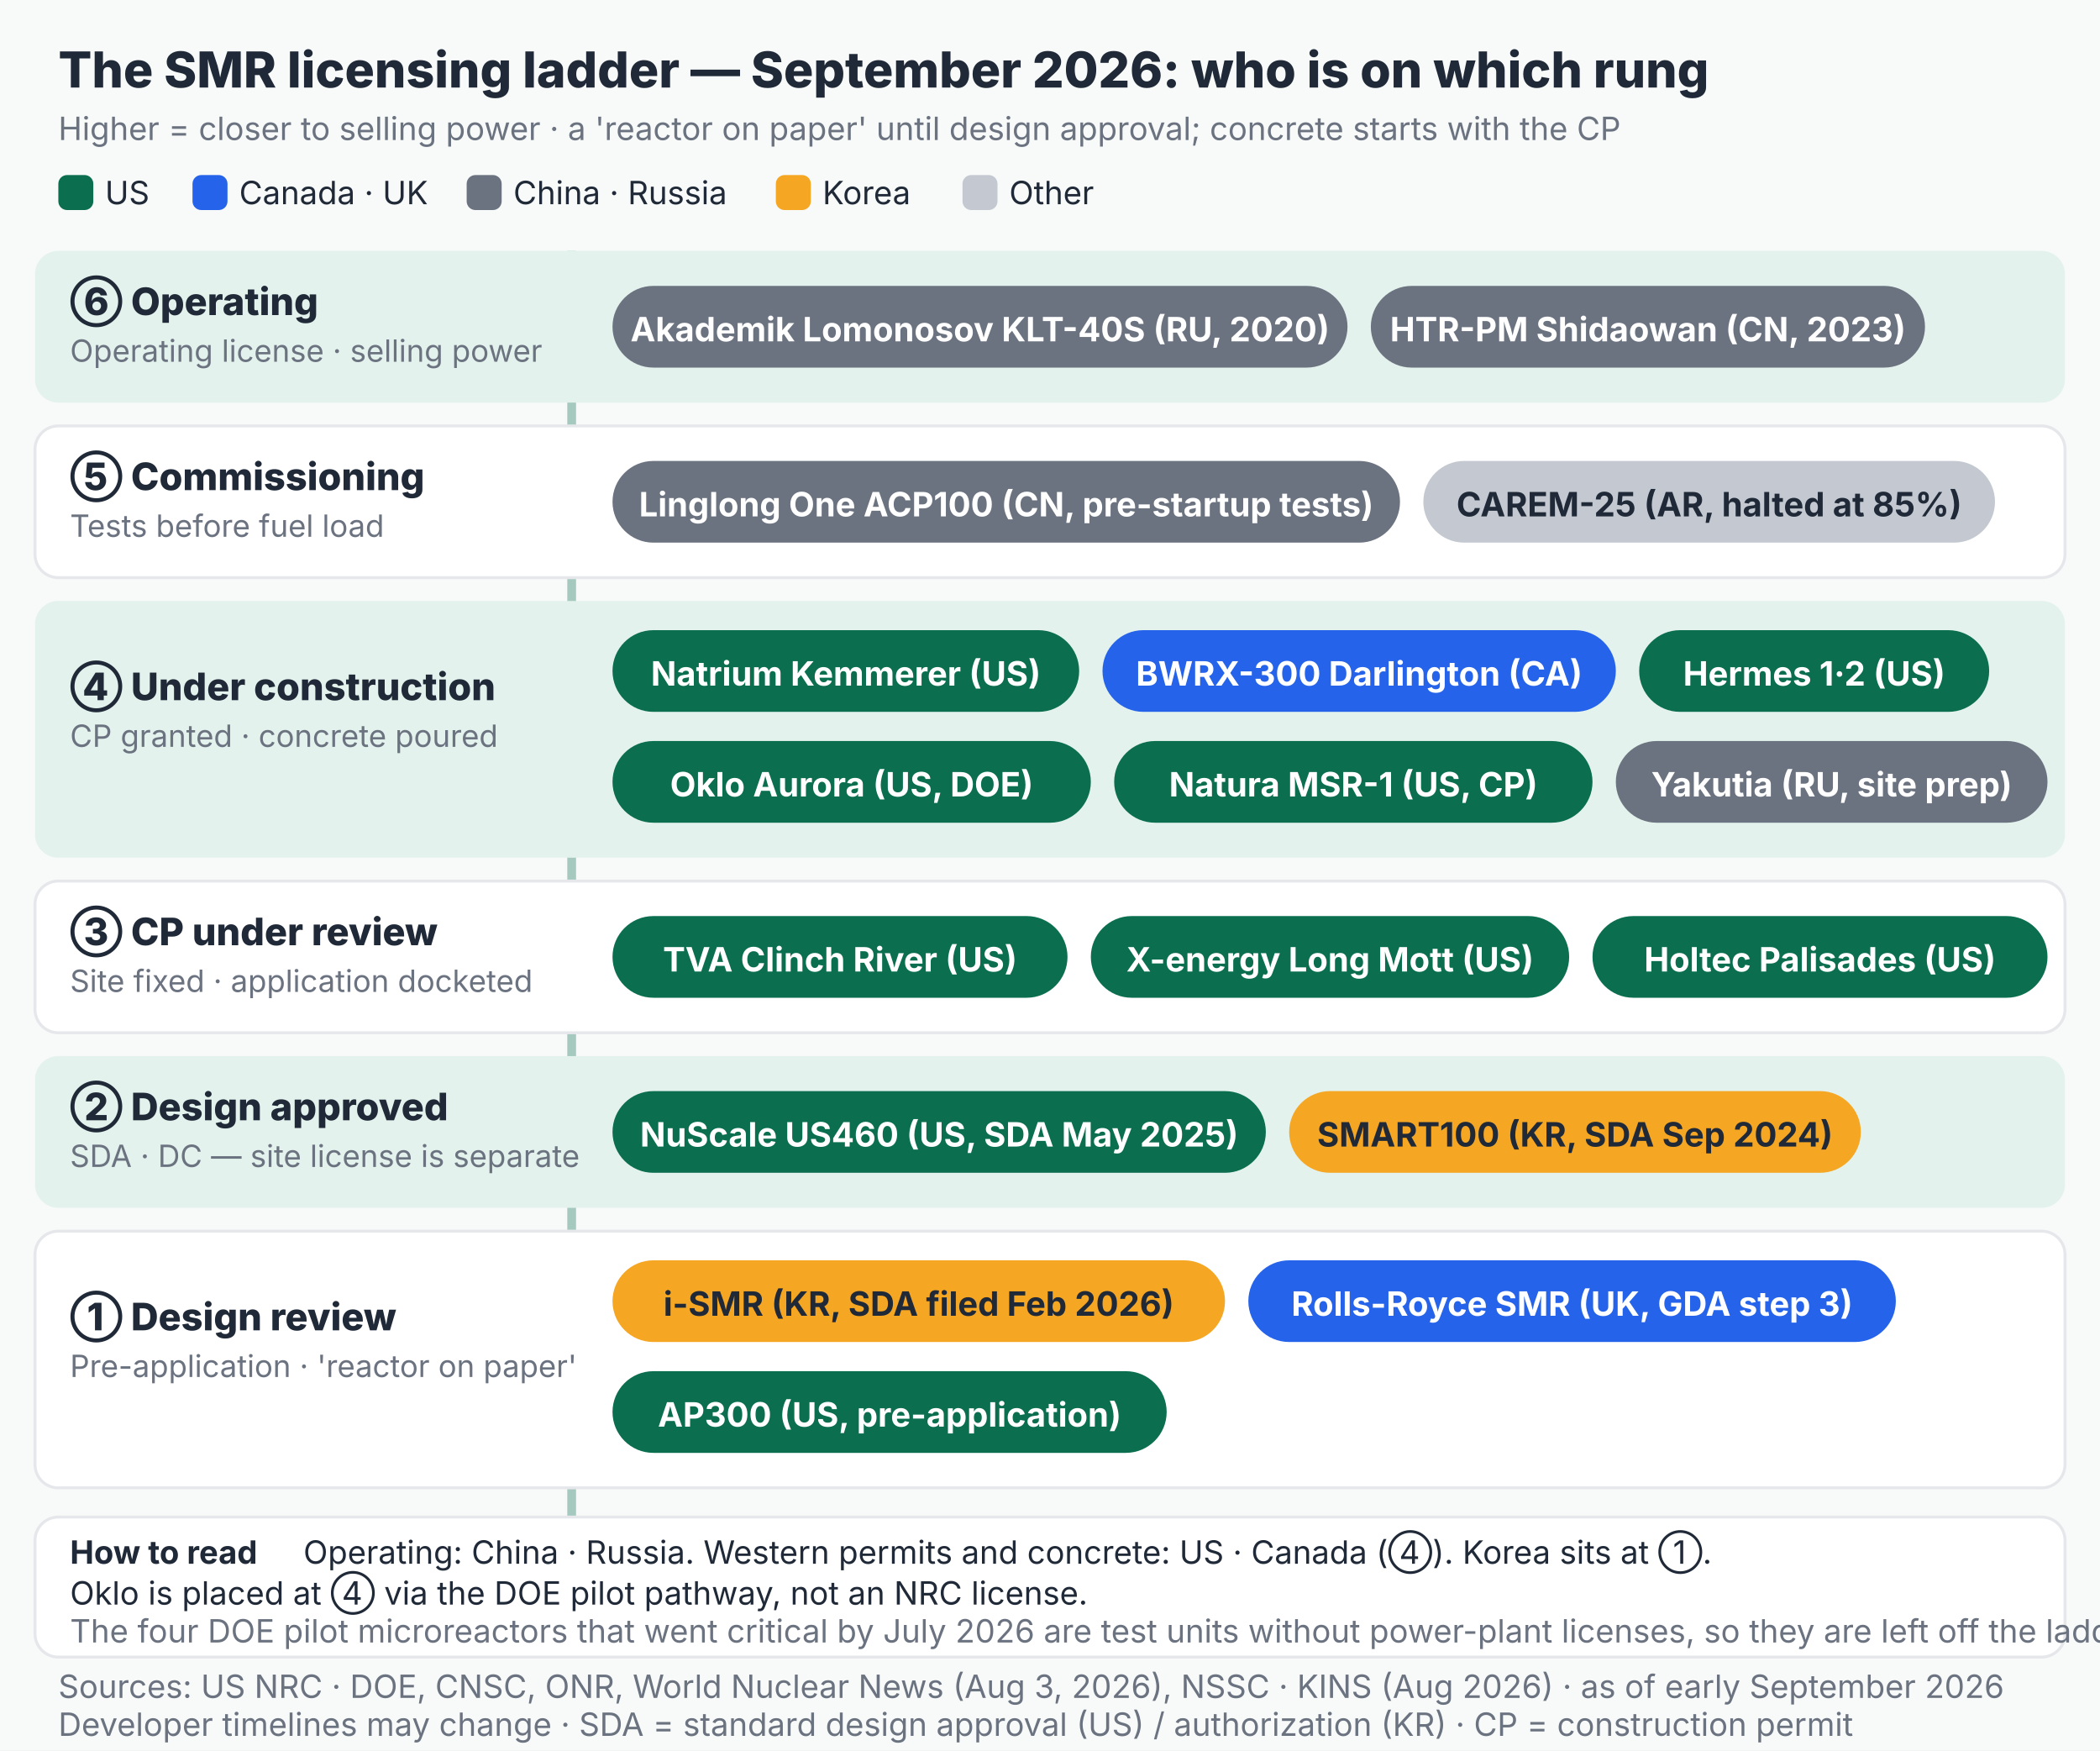
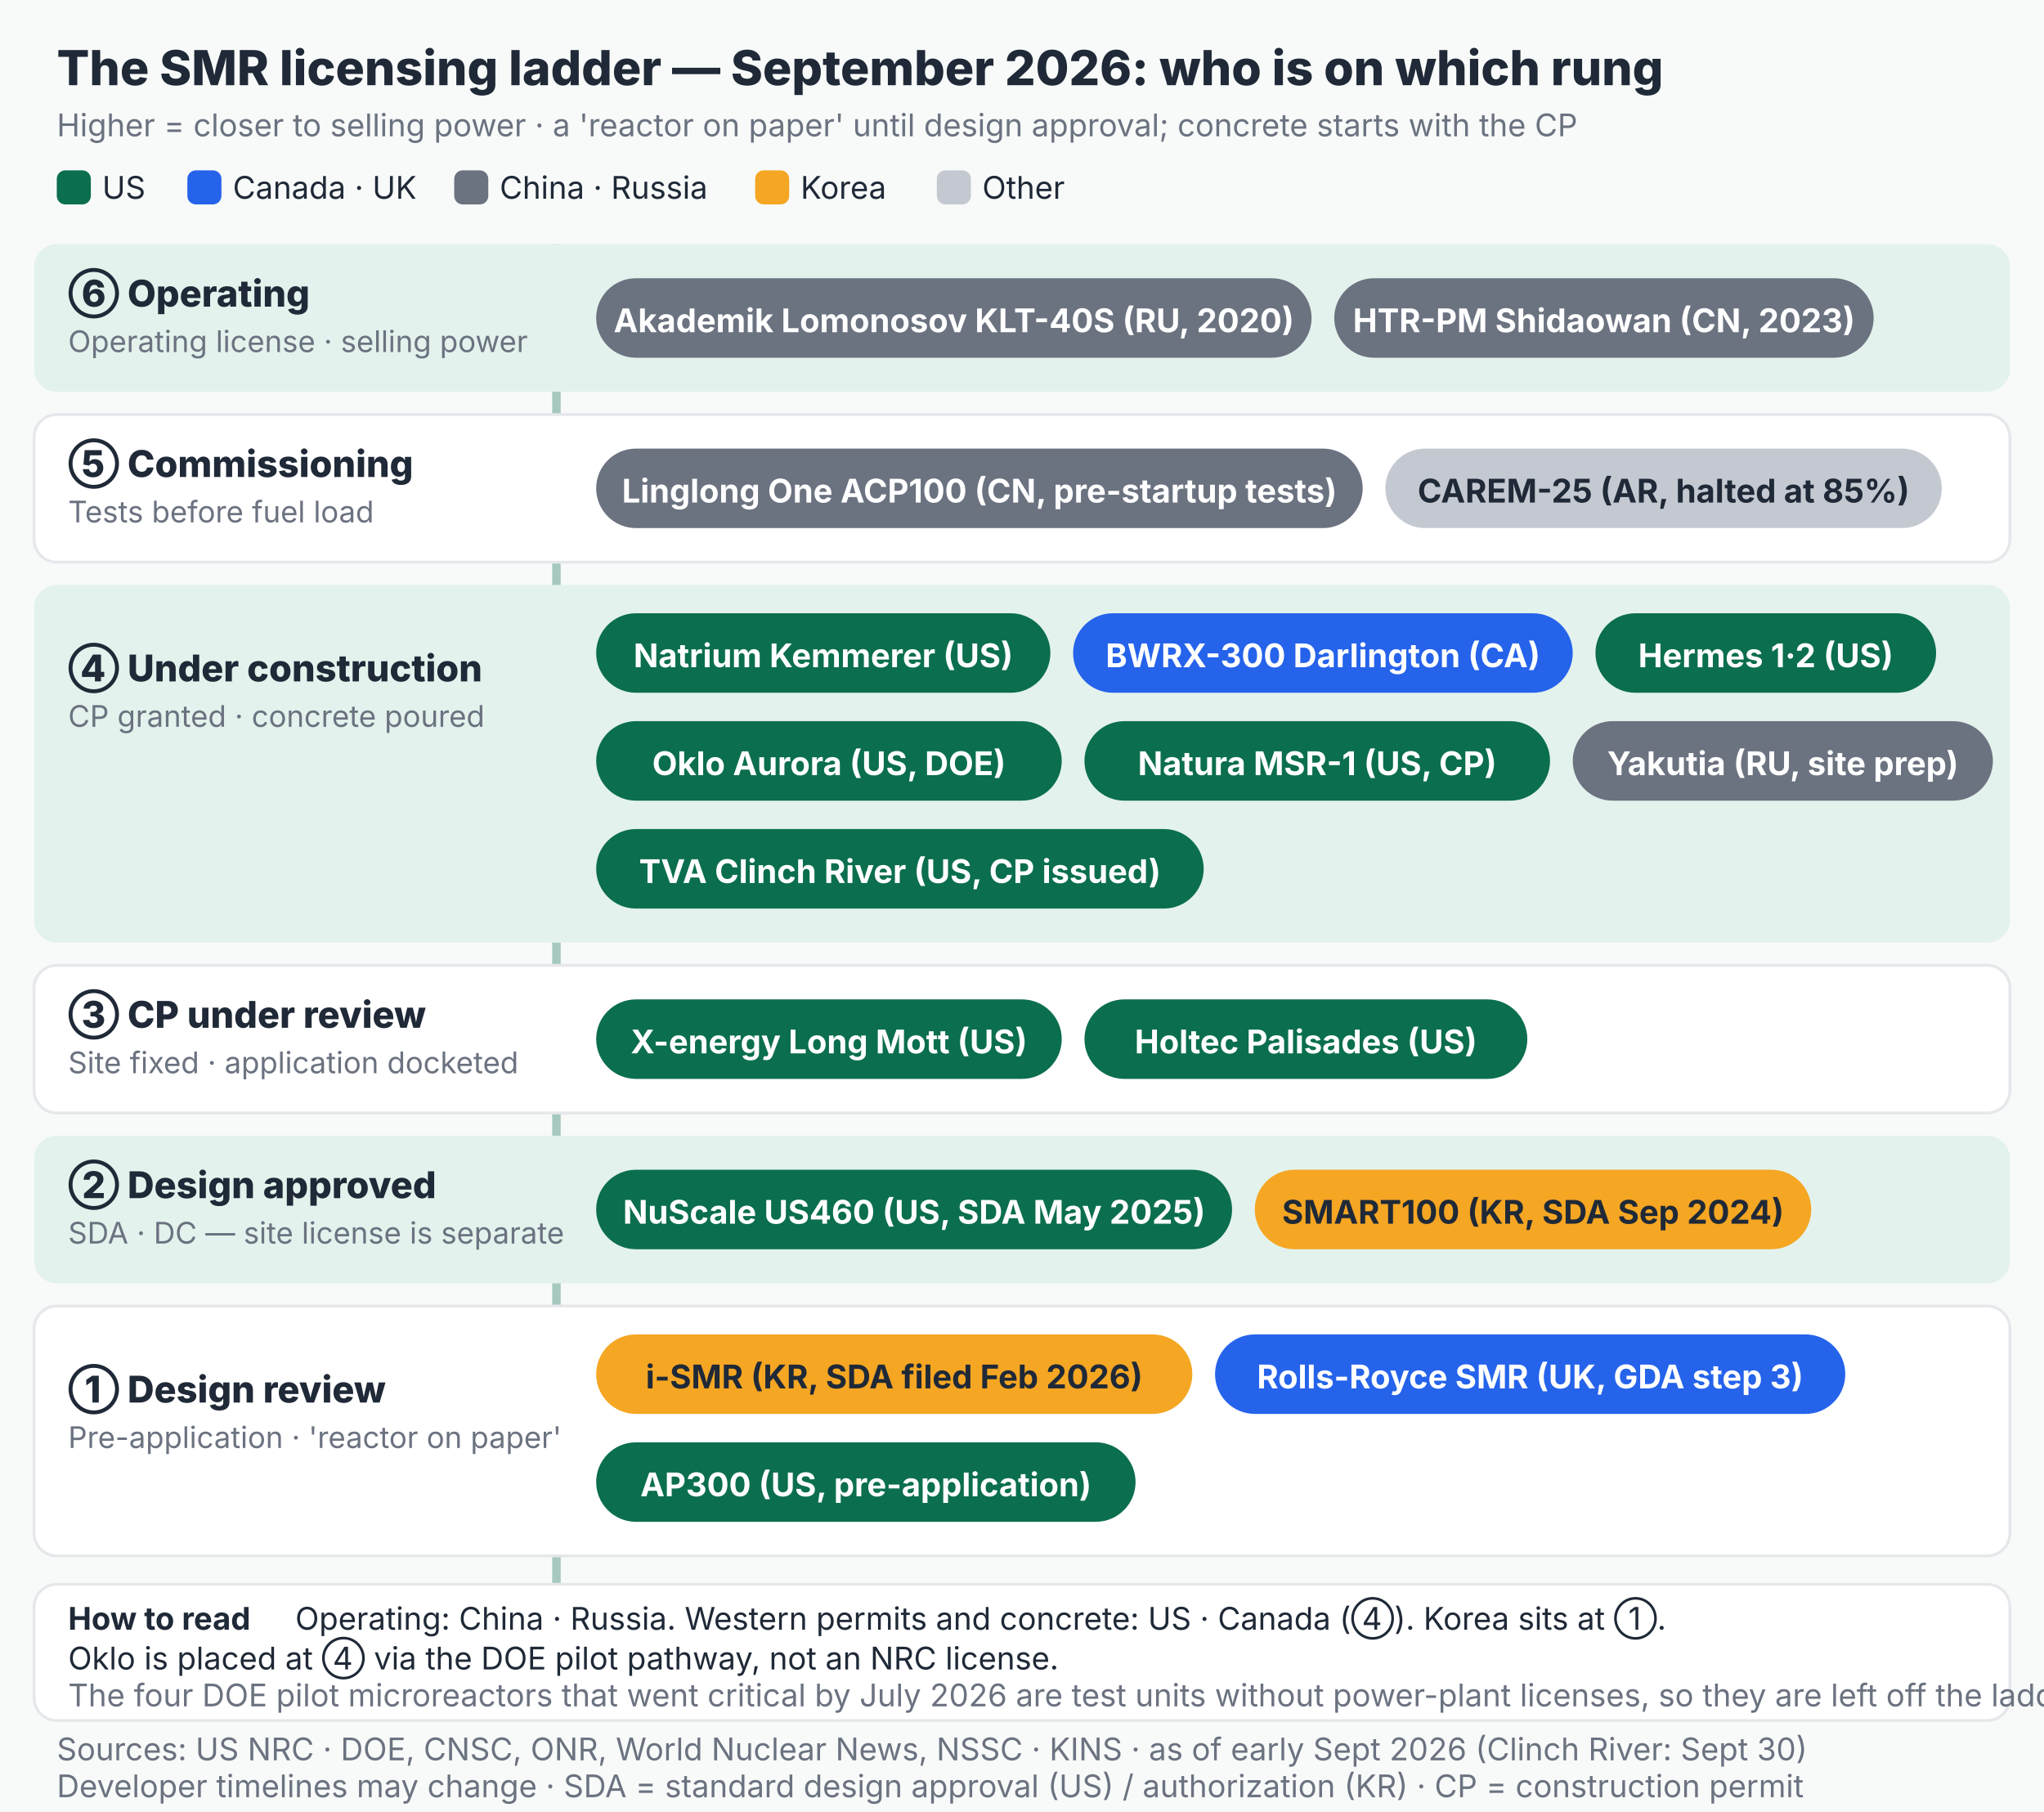
- <svg xmlns="http://www.w3.org/2000/svg" viewBox="0 0 720 600" role="img" aria-labelledby="t" font-family="Inter, 'Segoe UI', Roboto, Helvetica, Arial, sans-serif">
+ <svg xmlns="http://www.w3.org/2000/svg" viewBox="0 0 720 638" role="img" aria-labelledby="t" font-family="Inter, 'Segoe UI', Roboto, Helvetica, Arial, sans-serif">
  <style>
    .title { font-size: 17px; font-weight: 800; fill: #1f2937; }
    .sub { font-size: 11px; fill: #6b7280; }
    .stage { font-size: 13px; font-weight: 800; fill: #1f2937; }
    .stage2 { font-size: 10.5px; fill: #6b7280; }
    .chip { font-size: 11.5px; font-weight: 700; }
    .leg { font-size: 11px; fill: #1f2937; }
    .note { font-size: 11px; fill: #1f2937; }
  </style>
-   <rect x="0" y="0" width="720" height="600" fill="#f8faf9" />
+   <rect x="0" y="0" width="720" height="638" fill="#f8faf9" />
  <text x="20" y="30" class="title">The SMR licensing ladder — September 2026: who is on which rung</text>
  <text x="20" y="48" class="sub">Higher = closer to selling power · a 'reactor on paper' until design approval; concrete starts with the CP</text>
  <g class="leg">
    <rect x="20" y="60" width="12" height="12" rx="3" fill="#0b6e4f" />
    <text x="36" y="70">US</text>
    <rect x="66" y="60" width="12" height="12" rx="3" fill="#2563eb" />
    <text x="82" y="70">Canada · UK</text>
    <rect x="160" y="60" width="12" height="12" rx="3" fill="#6b7280" />
    <text x="176" y="70">China · Russia</text>
    <rect x="266" y="60" width="12" height="12" rx="3" fill="#f5a623" />
    <text x="282" y="70">Korea</text>
    <rect x="330" y="60" width="12" height="12" rx="3" fill="#c4c9d1" />
    <text x="346" y="70">Other</text>
  </g>
-   <line x1="196" y1="86" x2="196" y2="522" stroke="#0b6e4f" stroke-width="3" opacity="0.35" />
+   <line x1="196" y1="86" x2="196" y2="560" stroke="#0b6e4f" stroke-width="3" opacity="0.35" />
  <rect x="12" y="86" width="696" height="52" rx="8" fill="#e3f2ec" />
  <text x="24" y="108" class="stage">⑥ Operating</text>
  <text x="24" y="124" class="stage2">Operating license · selling power</text>
  <rect x="210" y="98" width="252" height="28" rx="14" fill="#6b7280" />
  <text x="336" y="117" class="chip" text-anchor="middle" style="fill:#fff">Akademik Lomonosov KLT-40S (RU, 2020)</text>
  <rect x="470" y="98" width="190" height="28" rx="14" fill="#6b7280" />
  <text x="565" y="117" class="chip" text-anchor="middle" style="fill:#fff">HTR-PM Shidaowan (CN, 2023)</text>
  <rect x="12" y="146" width="696" height="52" rx="8" fill="#ffffff" stroke="#e5e7eb" />
  <text x="24" y="168" class="stage">⑤ Commissioning</text>
  <text x="24" y="184" class="stage2">Tests before fuel load</text>
  <rect x="210" y="158" width="270" height="28" rx="14" fill="#6b7280" />
  <text x="345" y="177" class="chip" text-anchor="middle" style="fill:#fff">Linglong One ACP100 (CN, pre-startup tests)</text>
  <rect x="488" y="158" width="196" height="28" rx="14" fill="#c4c9d1" />
  <text x="586" y="177" class="chip" text-anchor="middle" fill="#1f2937">CAREM-25 (AR, halted at 85%)</text>
-   <rect x="12" y="206" width="696" height="88" rx="8" fill="#e3f2ec" />
+   <rect x="12" y="206" width="696" height="126" rx="8" fill="#e3f2ec" />
  <text x="24" y="240" class="stage">④ Under construction</text>
  <text x="24" y="256" class="stage2">CP granted · concrete poured</text>
  <rect x="210" y="216" width="160" height="28" rx="14" fill="#0b6e4f" />
  <text x="290" y="235" class="chip" text-anchor="middle" style="fill:#fff">Natrium Kemmerer (US)</text>
  <rect x="378" y="216" width="176" height="28" rx="14" fill="#2563eb" />
  <text x="466" y="235" class="chip" text-anchor="middle" style="fill:#fff">BWRX-300 Darlington (CA)</text>
  <rect x="562" y="216" width="120" height="28" rx="14" fill="#0b6e4f" />
  <text x="622" y="235" class="chip" text-anchor="middle" style="fill:#fff">Hermes 1·2 (US)</text>
  <rect x="210" y="254" width="164" height="28" rx="14" fill="#0b6e4f" />
  <text x="292" y="273" class="chip" text-anchor="middle" style="fill:#fff">Oklo Aurora (US, DOE)</text>
  <rect x="382" y="254" width="164" height="28" rx="14" fill="#0b6e4f" />
  <text x="464" y="273" class="chip" text-anchor="middle" style="fill:#fff">Natura MSR-1 (US, CP)</text>
  <rect x="554" y="254" width="148" height="28" rx="14" fill="#6b7280" />
  <text x="628" y="273" class="chip" text-anchor="middle" style="fill:#fff">Yakutia (RU, site prep)</text>
-   <rect x="12" y="302" width="696" height="52" rx="8" fill="#ffffff" stroke="#e5e7eb" />
-   <text x="24" y="324" class="stage">③ CP under review</text>
-   <text x="24" y="340" class="stage2">Site fixed · application docketed</text>
-   <rect x="210" y="314" width="156" height="28" rx="14" fill="#0b6e4f" />
-   <text x="288" y="333" class="chip" text-anchor="middle" style="fill:#fff">TVA Clinch River (US)</text>
-   <rect x="374" y="314" width="164" height="28" rx="14" fill="#0b6e4f" />
-   <text x="456" y="333" class="chip" text-anchor="middle" style="fill:#fff">X-energy Long Mott (US)</text>
-   <rect x="546" y="314" width="156" height="28" rx="14" fill="#0b6e4f" />
-   <text x="624" y="333" class="chip" text-anchor="middle" style="fill:#fff">Holtec Palisades (US)</text>
-   <rect x="12" y="362" width="696" height="52" rx="8" fill="#e3f2ec" />
-   <text x="24" y="384" class="stage">② Design approved</text>
-   <text x="24" y="400" class="stage2">SDA · DC — site license is separate</text>
-   <rect x="210" y="374" width="224" height="28" rx="14" fill="#0b6e4f" />
-   <text x="322" y="393" class="chip" text-anchor="middle" style="fill:#fff">NuScale US460 (US, SDA May 2025)</text>
-   <rect x="442" y="374" width="196" height="28" rx="14" fill="#f5a623" />
-   <text x="540" y="393" class="chip" text-anchor="middle" fill="#1f2937">SMART100 (KR, SDA Sep 2024)</text>
-   <rect x="12" y="422" width="696" height="88" rx="8" fill="#ffffff" stroke="#e5e7eb" />
-   <text x="24" y="456" class="stage">① Design review</text>
-   <text x="24" y="472" class="stage2">Pre-application · 'reactor on paper'</text>
-   <rect x="210" y="432" width="210" height="28" rx="14" fill="#f5a623" />
-   <text x="315" y="451" class="chip" text-anchor="middle" fill="#1f2937">i-SMR (KR, SDA filed Feb 2026)</text>
-   <rect x="428" y="432" width="222" height="28" rx="14" fill="#2563eb" />
-   <text x="539" y="451" class="chip" text-anchor="middle" style="fill:#fff">Rolls-Royce SMR (UK, GDA step 3)</text>
-   <rect x="210" y="470" width="190" height="28" rx="14" fill="#0b6e4f" />
-   <text x="305" y="489" class="chip" text-anchor="middle" style="fill:#fff">AP300 (US, pre-application)</text>
-   <rect x="12" y="520" width="696" height="48" rx="8" fill="#ffffff" stroke="#e5e7eb" />
-   <text x="24" y="536" class="note" font-weight="700">How to read</text>
-   <text x="104" y="536" class="note">Operating: China · Russia. Western permits and concrete: US · Canada (④). Korea sits at ①.</text>
-   <text x="24" y="550" class="note">Oklo is placed at ④ via the DOE pilot pathway, not an NRC license.</text>
-   <text x="24" y="563" class="sub">The four DOE pilot microreactors that went critical by July 2026 are test units without power-plant licenses, so they are left off the ladder.</text>
-   <text x="20" y="582" class="sub">Sources: US NRC · DOE, CNSC, ONR, World Nuclear News (Aug 3, 2026), NSSC · KINS (Aug 2026) · as of early September 2026</text>
-   <text x="20" y="595" class="sub">Developer timelines may change · SDA = standard design approval (US) / authorization (KR) · CP = construction permit</text>
+   <rect x="210" y="292" width="214" height="28" rx="14" fill="#0b6e4f" />
+   <text x="317" y="311" class="chip" text-anchor="middle" style="fill:#fff">TVA Clinch River (US, CP issued)</text>
+   <g transform="translate(0,38)">
+     <rect x="12" y="302" width="696" height="52" rx="8" fill="#ffffff" stroke="#e5e7eb" />
+     <text x="24" y="324" class="stage">③ CP under review</text>
+     <text x="24" y="340" class="stage2">Site fixed · application docketed</text>
+     <rect x="210" y="314" width="164" height="28" rx="14" fill="#0b6e4f" />
+     <text x="292" y="333" class="chip" text-anchor="middle" style="fill:#fff">X-energy Long Mott (US)</text>
+     <rect x="382" y="314" width="156" height="28" rx="14" fill="#0b6e4f" />
+     <text x="460" y="333" class="chip" text-anchor="middle" style="fill:#fff">Holtec Palisades (US)</text>
+     <rect x="12" y="362" width="696" height="52" rx="8" fill="#e3f2ec" />
+     <text x="24" y="384" class="stage">② Design approved</text>
+     <text x="24" y="400" class="stage2">SDA · DC — site license is separate</text>
+     <rect x="210" y="374" width="224" height="28" rx="14" fill="#0b6e4f" />
+     <text x="322" y="393" class="chip" text-anchor="middle" style="fill:#fff">NuScale US460 (US, SDA May 2025)</text>
+     <rect x="442" y="374" width="196" height="28" rx="14" fill="#f5a623" />
+     <text x="540" y="393" class="chip" text-anchor="middle" fill="#1f2937">SMART100 (KR, SDA Sep 2024)</text>
+     <rect x="12" y="422" width="696" height="88" rx="8" fill="#ffffff" stroke="#e5e7eb" />
+     <text x="24" y="456" class="stage">① Design review</text>
+     <text x="24" y="472" class="stage2">Pre-application · 'reactor on paper'</text>
+     <rect x="210" y="432" width="210" height="28" rx="14" fill="#f5a623" />
+     <text x="315" y="451" class="chip" text-anchor="middle" fill="#1f2937">i-SMR (KR, SDA filed Feb 2026)</text>
+     <rect x="428" y="432" width="222" height="28" rx="14" fill="#2563eb" />
+     <text x="539" y="451" class="chip" text-anchor="middle" style="fill:#fff">Rolls-Royce SMR (UK, GDA step 3)</text>
+     <rect x="210" y="470" width="190" height="28" rx="14" fill="#0b6e4f" />
+     <text x="305" y="489" class="chip" text-anchor="middle" style="fill:#fff">AP300 (US, pre-application)</text>
+     <rect x="12" y="520" width="696" height="48" rx="8" fill="#ffffff" stroke="#e5e7eb" />
+     <text x="24" y="536" class="note" font-weight="700">How to read</text>
+     <text x="104" y="536" class="note">Operating: China · Russia. Western permits and concrete: US · Canada (④). Korea sits at ①.</text>
+     <text x="24" y="550" class="note">Oklo is placed at ④ via the DOE pilot pathway, not an NRC license.</text>
+     <text x="24" y="563" class="sub">The four DOE pilot microreactors that went critical by July 2026 are test units without power-plant licenses, so they are left off the ladder.</text>
+     <text x="20" y="582" class="sub">Sources: US NRC · DOE, CNSC, ONR, World Nuclear News, NSSC · KINS · as of early Sept 2026 (Clinch River: Sept 30)</text>
+     <text x="20" y="595" class="sub">Developer timelines may change · SDA = standard design approval (US) / authorization (KR) · CP = construction permit</text>
+   </g>
</svg>
